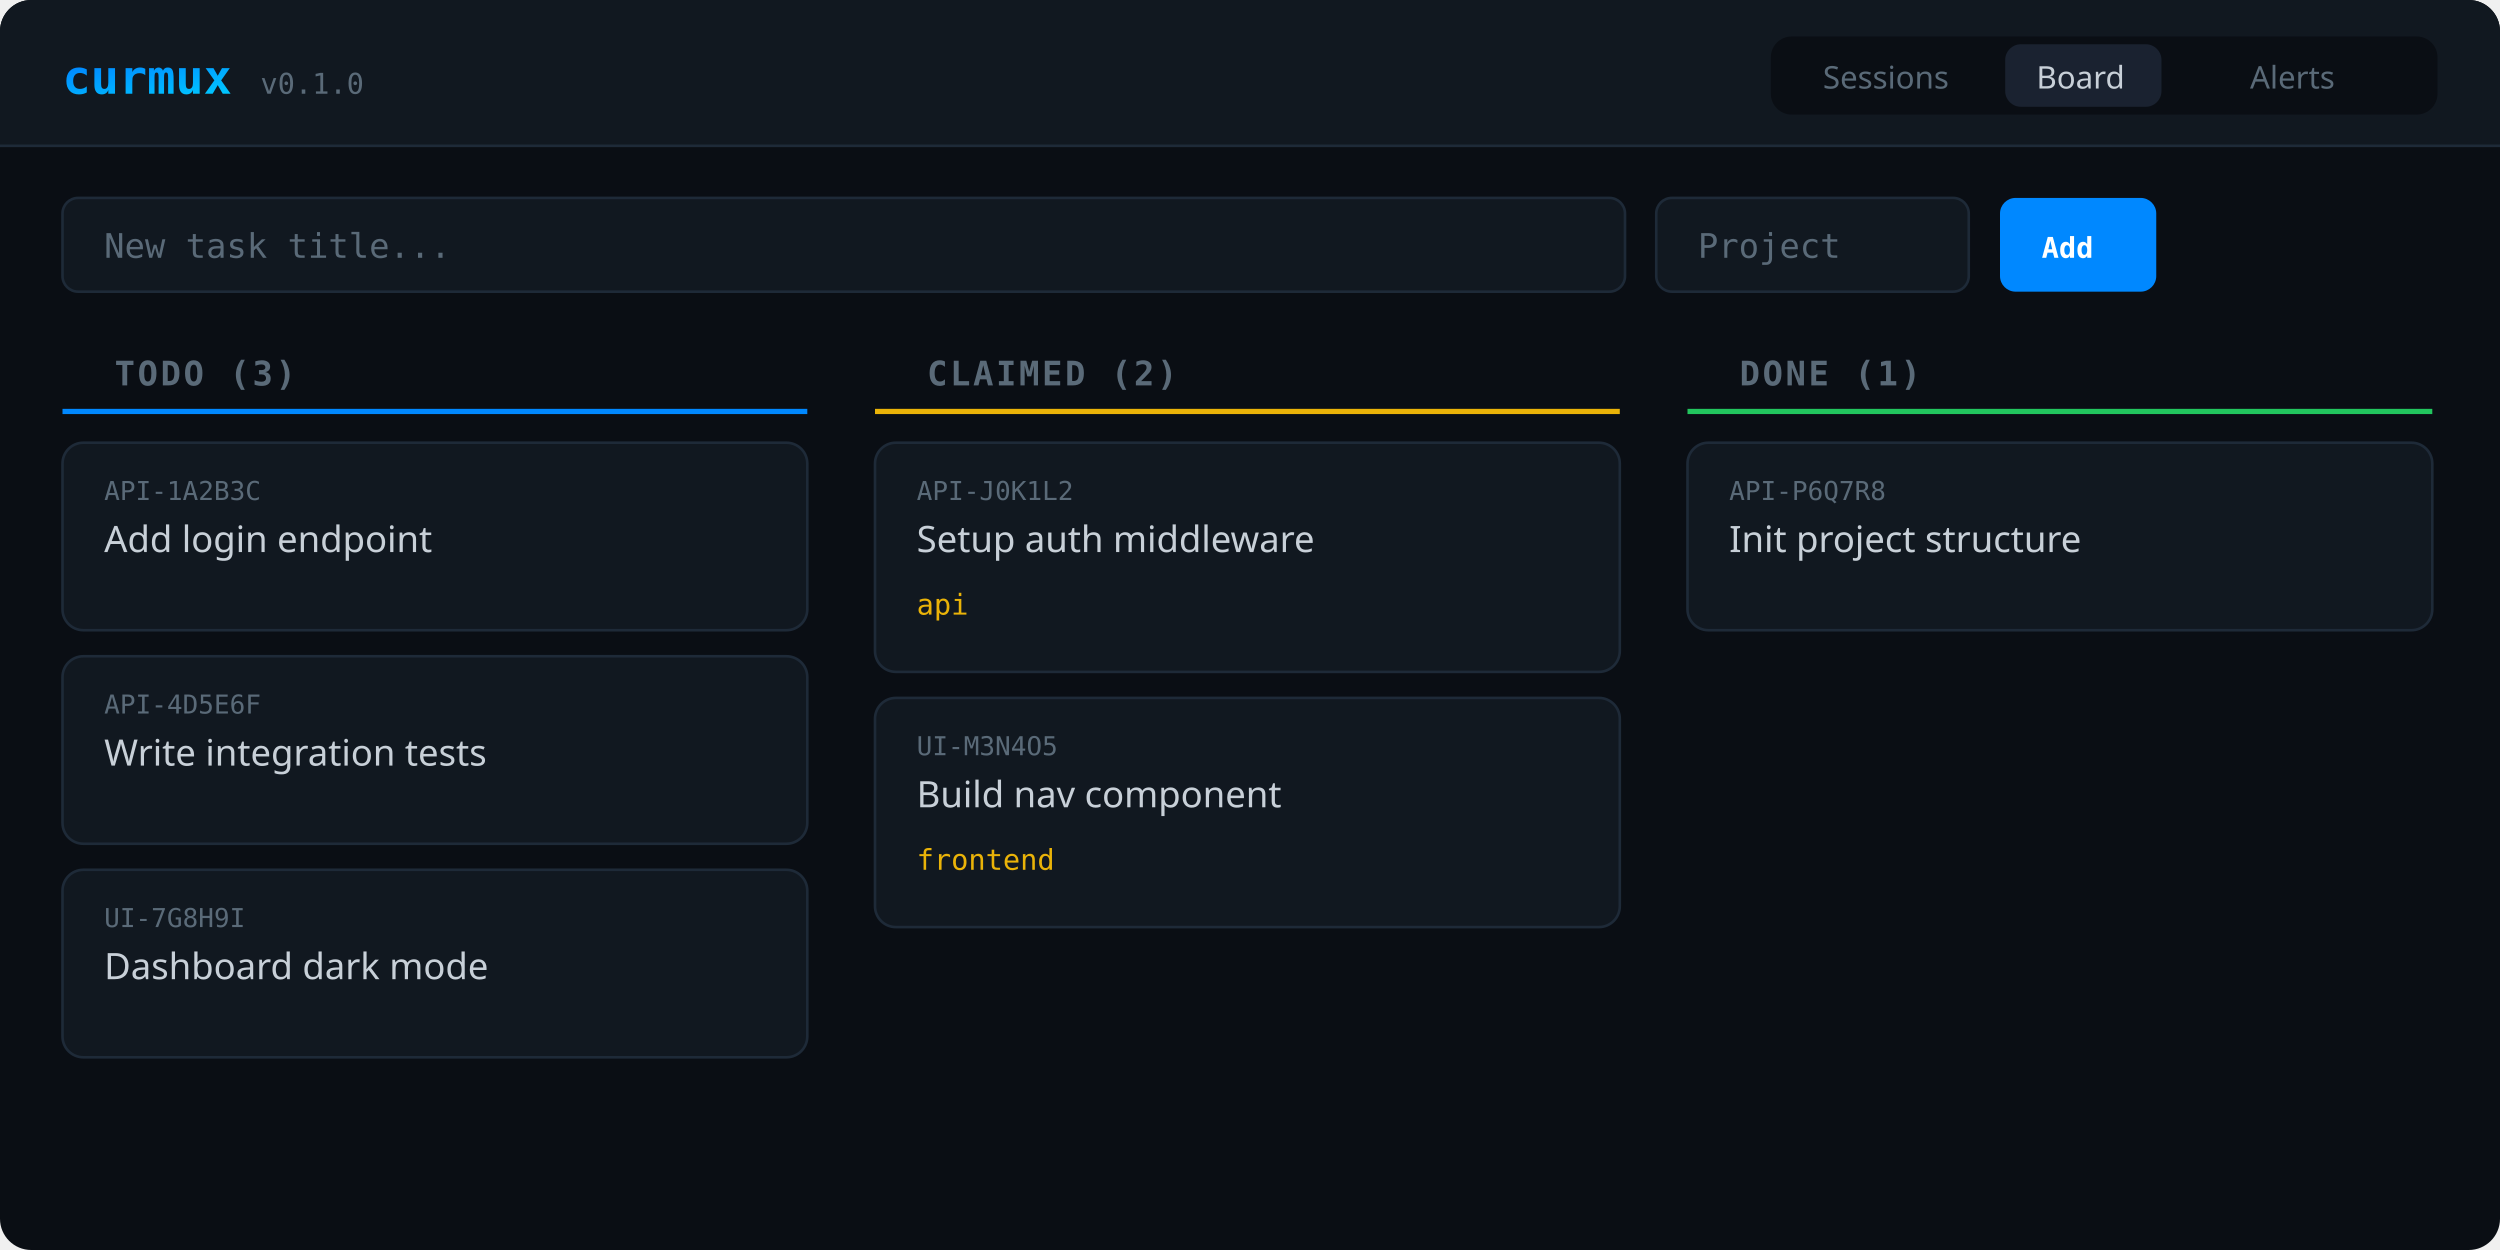
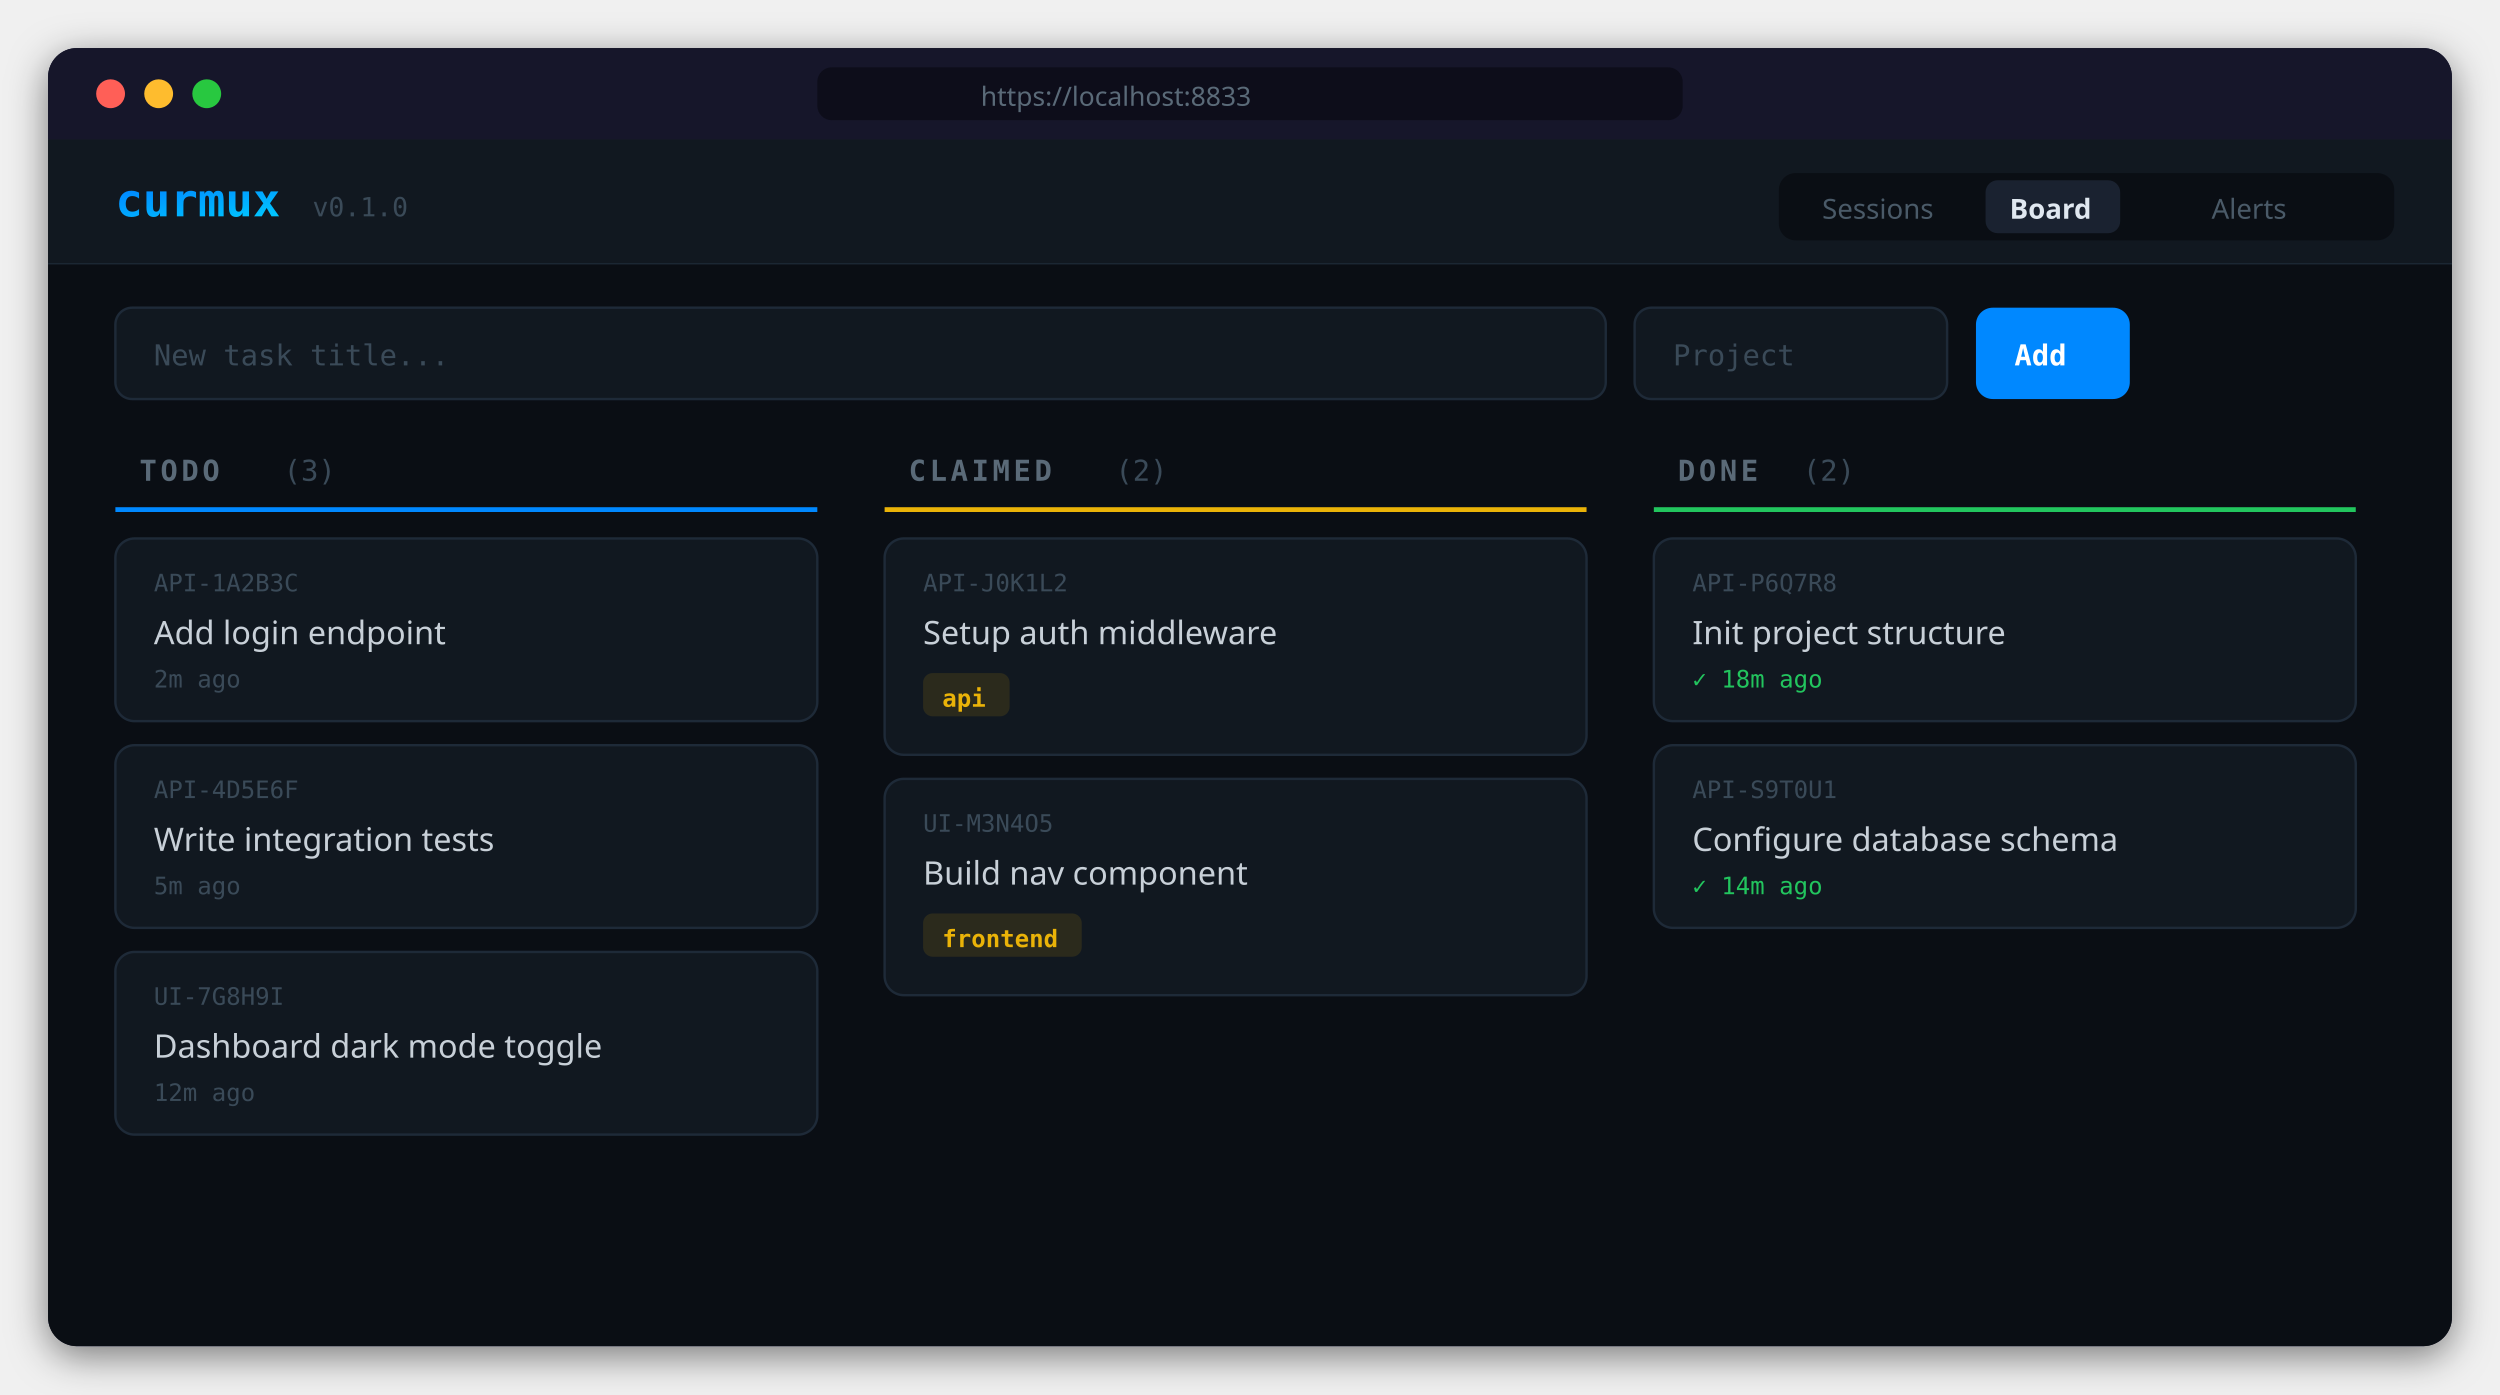
- <svg xmlns="http://www.w3.org/2000/svg" viewBox="0 0 960 480" fill="none">
+ <svg xmlns="http://www.w3.org/2000/svg" viewBox="0 0 1040 580" fill="none">
  <defs>
-     <linearGradient id="logo" x1="0" y1="0" x2="1" y2="1">
+     <linearGradient id="g1" x1="0" y1="0" x2="1" y2="1">
      <stop offset="0%" stop-color="#0088ff" />
      <stop offset="100%" stop-color="#00c8ff" />
    </linearGradient>
+     <filter id="shadow">
+       <feDropShadow dx="0" dy="4" stdDeviation="8" flood-color="#000" flood-opacity="0.5" />
+     </filter>
+     <clipPath id="clip">
+       <rect x="20" y="20" width="1000" height="540" rx="12" />
+     </clipPath>
  </defs>
-   <rect width="960" height="480" rx="12" fill="#0a0e14" />
-   <rect y="0" width="960" height="56" rx="12" fill="#111820" />
-   <rect x="0" y="44" width="960" height="12" fill="#111820" />
-   <line x1="0" y1="56" x2="960" y2="56" stroke="#1e2a38" />
-   <text x="24" y="36" font-family="monospace" font-size="18" font-weight="700" fill="url(#logo)">curmux</text>
-   <text x="100" y="36" font-family="monospace" font-size="11" fill="#5a6a78">v0.1.0</text>
-   <rect x="680" y="14" width="256" height="30" rx="8" fill="#0a0e14" />
-   <text x="700" y="34" font-family="sans-serif" font-size="12" font-weight="500" fill="#5a6a78">Sessions</text>
-   <rect x="770" y="17" width="60" height="24" rx="6" fill="#1a2230" />
-   <text x="782" y="34" font-family="sans-serif" font-size="12" font-weight="500" fill="#c8d0d8">Board</text>
-   <text x="864" y="34" font-family="sans-serif" font-size="12" font-weight="500" fill="#5a6a78">Alerts</text>
-   <rect x="24" y="76" width="600" height="36" rx="6" fill="#111820" stroke="#1e2a38" />
-   <text x="40" y="99" font-family="monospace" font-size="13" fill="#5a6a78">New task title...</text>
-   <rect x="636" y="76" width="120" height="36" rx="6" fill="#111820" stroke="#1e2a38" />
-   <text x="652" y="99" font-family="monospace" font-size="13" fill="#5a6a78">Project</text>
-   <rect x="768" y="76" width="60" height="36" rx="6" fill="#0088ff" />
-   <text x="784" y="99" font-family="monospace" font-size="11" font-weight="600" fill="#fff">Add</text>
-   <text x="44" y="148" font-family="monospace" font-size="13" font-weight="600" fill="#5a6a78" letter-spacing="1">TODO (3)</text>
-   <line x1="24" y1="158" x2="310" y2="158" stroke="#0088ff" stroke-width="2" />
-   <rect x="24" y="170" width="286" height="72" rx="8" fill="#111820" stroke="#1e2a38" />
-   <text x="40" y="192" font-family="monospace" font-size="10" fill="#5a6a78">API-1A2B3C</text>
-   <text x="40" y="212" font-family="sans-serif" font-size="14" font-weight="500" fill="#c8d0d8">Add login endpoint</text>
-   <rect x="24" y="252" width="286" height="72" rx="8" fill="#111820" stroke="#1e2a38" />
-   <text x="40" y="274" font-family="monospace" font-size="10" fill="#5a6a78">API-4D5E6F</text>
-   <text x="40" y="294" font-family="sans-serif" font-size="14" font-weight="500" fill="#c8d0d8">Write integration tests</text>
-   <rect x="24" y="334" width="286" height="72" rx="8" fill="#111820" stroke="#1e2a38" />
-   <text x="40" y="356" font-family="monospace" font-size="10" fill="#5a6a78">UI-7G8H9I</text>
-   <text x="40" y="376" font-family="sans-serif" font-size="14" font-weight="500" fill="#c8d0d8">Dashboard dark mode</text>
-   <text x="356" y="148" font-family="monospace" font-size="13" font-weight="600" fill="#5a6a78" letter-spacing="1">CLAIMED (2)</text>
-   <line x1="336" y1="158" x2="622" y2="158" stroke="#eab308" stroke-width="2" />
-   <rect x="336" y="170" width="286" height="88" rx="8" fill="#111820" stroke="#1e2a38" />
-   <text x="352" y="192" font-family="monospace" font-size="10" fill="#5a6a78">API-J0K1L2</text>
-   <text x="352" y="212" font-family="sans-serif" font-size="14" font-weight="500" fill="#c8d0d8">Setup auth middleware</text>
-   <text x="352" y="236" font-family="monospace" font-size="11" fill="#eab308">api</text>
-   <rect x="336" y="268" width="286" height="88" rx="8" fill="#111820" stroke="#1e2a38" />
-   <text x="352" y="290" font-family="monospace" font-size="10" fill="#5a6a78">UI-M3N4O5</text>
-   <text x="352" y="310" font-family="sans-serif" font-size="14" font-weight="500" fill="#c8d0d8">Build nav component</text>
-   <text x="352" y="334" font-family="monospace" font-size="11" fill="#eab308">frontend</text>
-   <text x="668" y="148" font-family="monospace" font-size="13" font-weight="600" fill="#5a6a78" letter-spacing="1">DONE (1)</text>
-   <line x1="648" y1="158" x2="934" y2="158" stroke="#22c55e" stroke-width="2" />
-   <rect x="648" y="170" width="286" height="72" rx="8" fill="#111820" stroke="#1e2a38" />
-   <text x="664" y="192" font-family="monospace" font-size="10" fill="#5a6a78">API-P6Q7R8</text>
-   <text x="664" y="212" font-family="sans-serif" font-size="14" font-weight="500" fill="#c8d0d8">Init project structure</text>
+   <g filter="url(#shadow)">
+     <rect x="20" y="20" width="1000" height="540" rx="12" fill="#1a1a2e" />
+   </g>
+   <g clip-path="url(#clip)">
+     <rect x="20" y="20" width="1000" height="38" fill="#16162a" />
+     <circle cx="46" cy="39" r="6" fill="#ff5f57" />
+     <circle cx="66" cy="39" r="6" fill="#febc2e" />
+     <circle cx="86" cy="39" r="6" fill="#28c840" />
+     <rect x="340" y="28" width="360" height="22" rx="6" fill="#0d0d1a" />
+     <text x="408" y="44" font-family="system-ui,sans-serif" font-size="11" fill="#5a6a78">https://localhost:8833</text>
+     <rect x="20" y="58" width="1000" height="52" fill="#111820" />
+     <text x="48" y="90" font-family="monospace" font-size="19" font-weight="700" fill="url(#g1)">curmux</text>
+     <text x="130" y="90" font-family="monospace" font-size="11" fill="#3a4a58">v0.1.0</text>
+     <rect x="740" y="72" width="256" height="28" rx="7" fill="#0a0e14" />
+     <text x="758" y="91" font-family="system-ui,sans-serif" font-size="11.5" font-weight="500" fill="#4a5a68">Sessions</text>
+     <rect x="826" y="75" width="56" height="22" rx="5" fill="#1a2230" />
+     <text x="836" y="91" font-family="system-ui,sans-serif" font-size="11.5" font-weight="600" fill="#e0e8f0">Board</text>
+     <text x="920" y="91" font-family="system-ui,sans-serif" font-size="11.5" font-weight="500" fill="#4a5a68">Alerts</text>
+     <line x1="20" y1="110" x2="1020" y2="110" stroke="#1e2a38" />
+     <rect x="20" y="110" width="1000" height="450" fill="#0a0e14" />
+     <rect x="48" y="128" width="620" height="38" rx="7" fill="#111820" stroke="#1e2a38" />
+     <text x="64" y="152" font-family="monospace" font-size="12" fill="#3a4a58">New task title...</text>
+     <rect x="680" y="128" width="130" height="38" rx="7" fill="#111820" stroke="#1e2a38" />
+     <text x="696" y="152" font-family="monospace" font-size="12" fill="#3a4a58">Project</text>
+     <rect x="822" y="128" width="64" height="38" rx="7" fill="#0088ff" />
+     <text x="838" y="152" font-family="monospace" font-size="12" font-weight="600" fill="#fff">Add</text>
+     <text x="58" y="200" font-family="monospace" font-size="12" font-weight="700" fill="#5a6a78" letter-spacing="1.5">TODO</text>
+     <text x="118" y="200" font-family="monospace" font-size="12" fill="#3a4a58">(3)</text>
+     <line x1="48" y1="212" x2="340" y2="212" stroke="#0088ff" stroke-width="2" />
+     <rect x="48" y="224" width="292" height="76" rx="8" fill="#111820" stroke="#1e2a38" />
+     <text x="64" y="246" font-family="monospace" font-size="10" fill="#3a4a58">API-1A2B3C</text>
+     <text x="64" y="268" font-family="system-ui,sans-serif" font-size="13.5" font-weight="500" fill="#c8d0d8">Add login endpoint</text>
+     <text x="64" y="286" font-family="monospace" font-size="10" fill="#3a4a58">2m ago</text>
+     <rect x="48" y="310" width="292" height="76" rx="8" fill="#111820" stroke="#1e2a38" />
+     <text x="64" y="332" font-family="monospace" font-size="10" fill="#3a4a58">API-4D5E6F</text>
+     <text x="64" y="354" font-family="system-ui,sans-serif" font-size="13.5" font-weight="500" fill="#c8d0d8">Write integration tests</text>
+     <text x="64" y="372" font-family="monospace" font-size="10" fill="#3a4a58">5m ago</text>
+     <rect x="48" y="396" width="292" height="76" rx="8" fill="#111820" stroke="#1e2a38" />
+     <text x="64" y="418" font-family="monospace" font-size="10" fill="#3a4a58">UI-7G8H9I</text>
+     <text x="64" y="440" font-family="system-ui,sans-serif" font-size="13.5" font-weight="500" fill="#c8d0d8">Dashboard dark mode toggle</text>
+     <text x="64" y="458" font-family="monospace" font-size="10" fill="#3a4a58">12m ago</text>
+     <text x="378" y="200" font-family="monospace" font-size="12" font-weight="700" fill="#5a6a78" letter-spacing="1.5">CLAIMED</text>
+     <text x="464" y="200" font-family="monospace" font-size="12" fill="#3a4a58">(2)</text>
+     <line x1="368" y1="212" x2="660" y2="212" stroke="#eab308" stroke-width="2" />
+     <rect x="368" y="224" width="292" height="90" rx="8" fill="#111820" stroke="#1e2a38" />
+     <text x="384" y="246" font-family="monospace" font-size="10" fill="#3a4a58">API-J0K1L2</text>
+     <text x="384" y="268" font-family="system-ui,sans-serif" font-size="13.5" font-weight="500" fill="#c8d0d8">Setup auth middleware</text>
+     <rect x="384" y="280" width="36" height="18" rx="4" fill="#eab308" fill-opacity="0.12" />
+     <text x="392" y="294" font-family="monospace" font-size="10" font-weight="600" fill="#eab308">api</text>
+     <rect x="368" y="324" width="292" height="90" rx="8" fill="#111820" stroke="#1e2a38" />
+     <text x="384" y="346" font-family="monospace" font-size="10" fill="#3a4a58">UI-M3N4O5</text>
+     <text x="384" y="368" font-family="system-ui,sans-serif" font-size="13.5" font-weight="500" fill="#c8d0d8">Build nav component</text>
+     <rect x="384" y="380" width="66" height="18" rx="4" fill="#eab308" fill-opacity="0.12" />
+     <text x="392" y="394" font-family="monospace" font-size="10" font-weight="600" fill="#eab308">frontend</text>
+     <text x="698" y="200" font-family="monospace" font-size="12" font-weight="700" fill="#5a6a78" letter-spacing="1.5">DONE</text>
+     <text x="750" y="200" font-family="monospace" font-size="12" fill="#3a4a58">(2)</text>
+     <line x1="688" y1="212" x2="980" y2="212" stroke="#22c55e" stroke-width="2" />
+     <rect x="688" y="224" width="292" height="76" rx="8" fill="#111820" stroke="#1e2a38" />
+     <text x="704" y="246" font-family="monospace" font-size="10" fill="#3a4a58">API-P6Q7R8</text>
+     <text x="704" y="268" font-family="system-ui,sans-serif" font-size="13.5" font-weight="500" fill="#c8d0d8">Init project structure</text>
+     <text x="704" y="286" font-family="monospace" font-size="10" fill="#22c55e">✓ 18m ago</text>
+     <rect x="688" y="310" width="292" height="76" rx="8" fill="#111820" stroke="#1e2a38" />
+     <text x="704" y="332" font-family="monospace" font-size="10" fill="#3a4a58">API-S9T0U1</text>
+     <text x="704" y="354" font-family="system-ui,sans-serif" font-size="13.5" font-weight="500" fill="#c8d0d8">Configure database schema</text>
+     <text x="704" y="372" font-family="monospace" font-size="10" fill="#22c55e">✓ 14m ago</text>
+   </g>
</svg>
